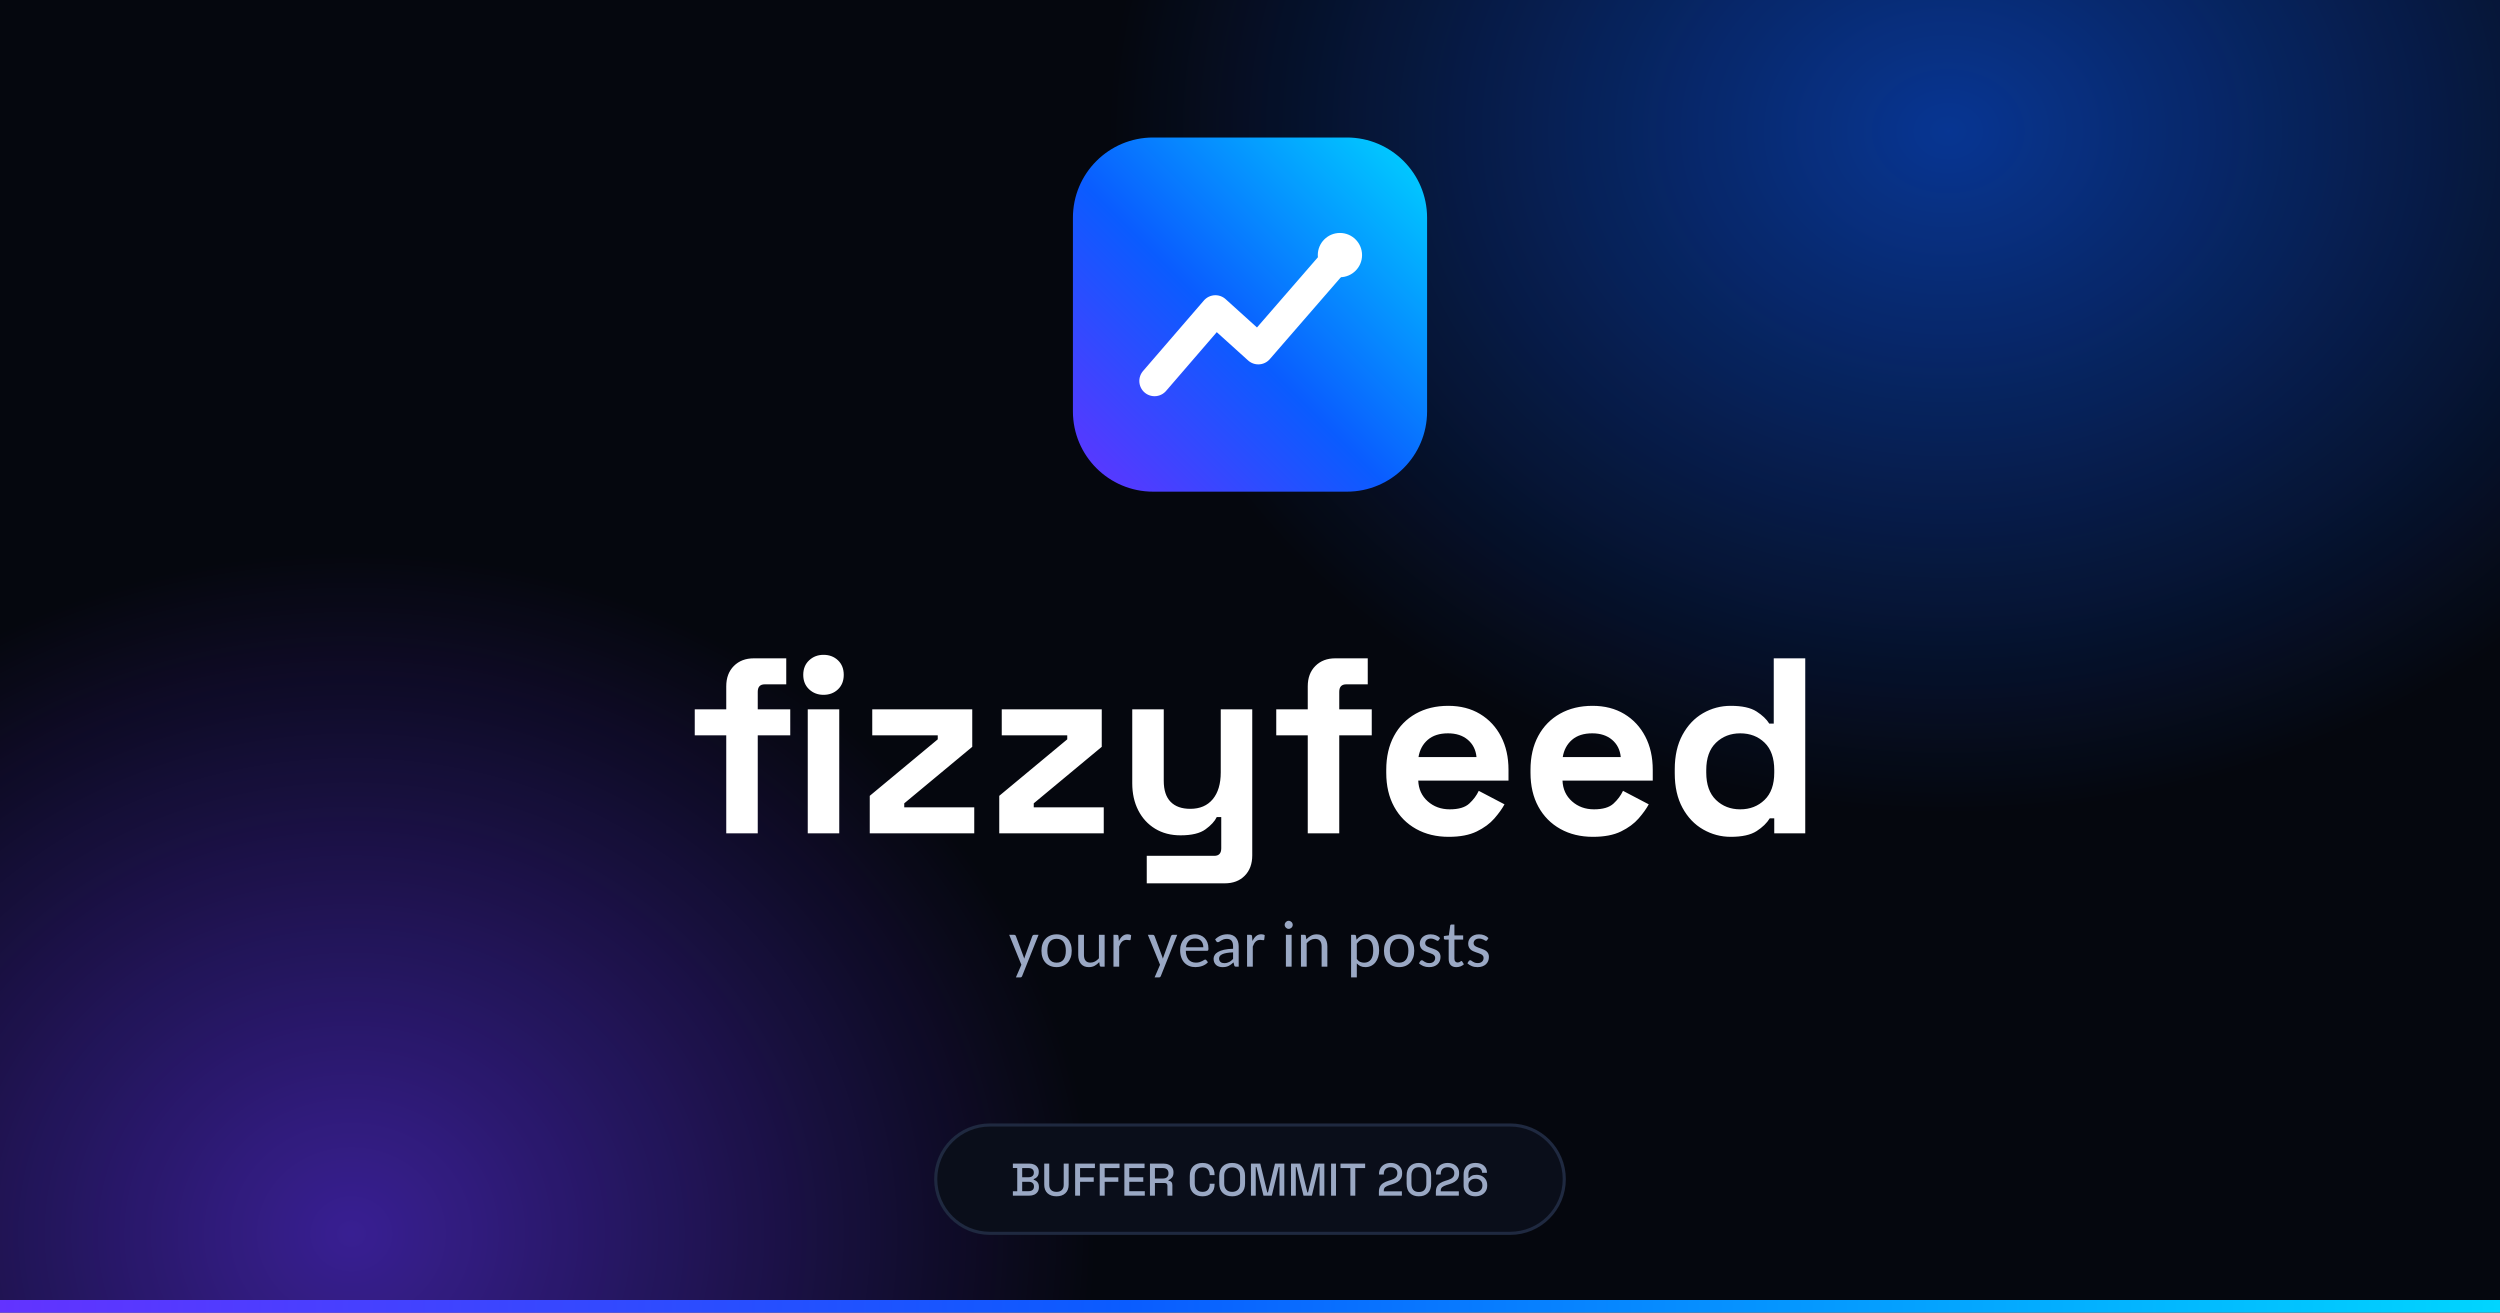
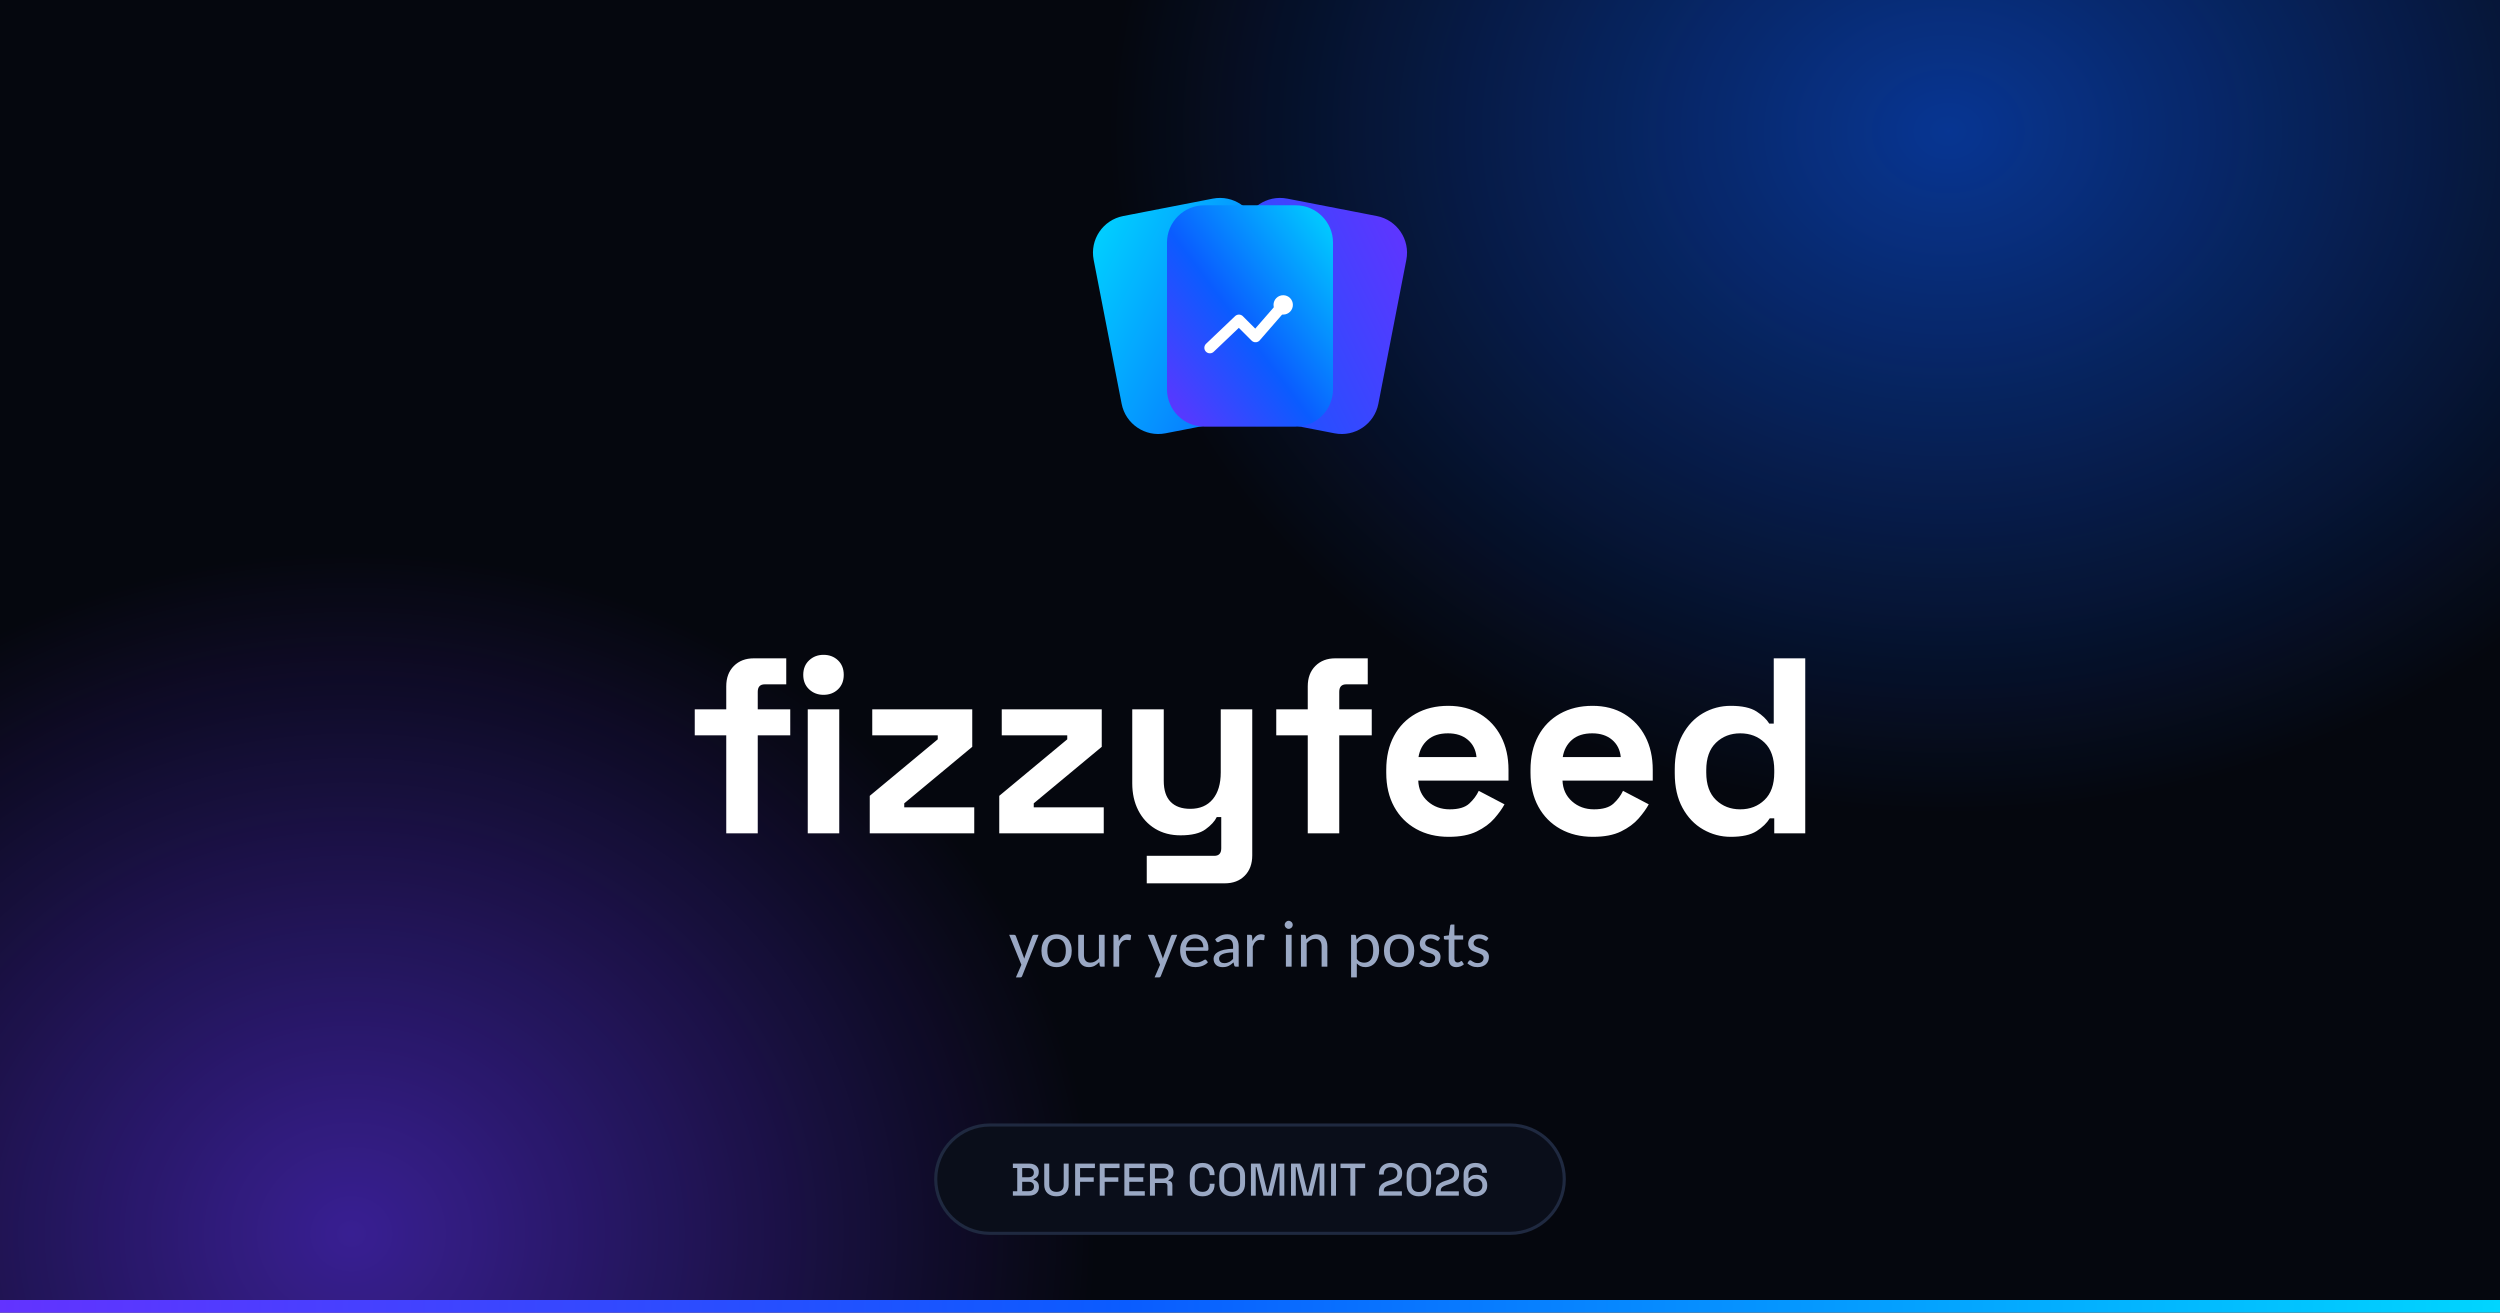
<svg xmlns="http://www.w3.org/2000/svg" viewBox="0 0 1200 630">
  <defs>
-     <linearGradient id="yl-bg" x1="0" y1="512" x2="512" y2="0" gradientUnits="userSpaceOnUse">
+     <linearGradient id="yl-left" x1="0" y1="0" x2="1" y2="1">
+       <stop offset="0" stop-color="#00D5FF" />
+       <stop offset="1" stop-color="#0A5CFF" />
+     </linearGradient>
+     <linearGradient id="yl-right" x1="1" y1="0" x2="0" y2="1">
+       <stop offset="0" stop-color="#6333FF" />
+       <stop offset="1" stop-color="#0A5CFF" />
+     </linearGradient>
+     <linearGradient id="yl-center" x1="0" y1="1" x2="1" y2="0">
      <stop offset="0" stop-color="#6333FF" />
      <stop offset="0.45" stop-color="#0A5CFF" />
      <stop offset="1" stop-color="#00D5FF" />
    </linearGradient>
    <radialGradient id="g-blue" cx="0.5" cy="0.5" r="0.5">
      <stop offset="0" stop-color="#0A5CFF" stop-opacity="0.55" />
      <stop offset="1" stop-color="#0A5CFF" stop-opacity="0" />
    </radialGradient>
    <radialGradient id="g-violet" cx="0.5" cy="0.5" r="0.5">
      <stop offset="0" stop-color="#6333FF" stop-opacity="0.55" />
      <stop offset="1" stop-color="#6333FF" stop-opacity="0" />
    </radialGradient>
    <linearGradient id="yl-bar" x1="0" y1="0" x2="1200" y2="0" gradientUnits="userSpaceOnUse">
      <stop offset="0" stop-color="#6333FF" />
      <stop offset="0.45" stop-color="#0A5CFF" />
      <stop offset="1" stop-color="#00D5FF" />
    </linearGradient>
  </defs>
  <rect x="0" y="0" width="1200" height="630" fill="#05070E" />
  <ellipse cx="936" cy="63" rx="408" ry="327.6" fill="url(#g-blue)" />
  <ellipse cx="168" cy="592.2" rx="360" ry="327.6" fill="url(#g-violet)" />
  <g transform="translate(515,66)">
    <g transform="scale(0.3320312)">
-       <rect x="0" y="0" width="512" height="512" rx="116" fill="url(#yl-bg)" />
-       <path d="M 118 352 L 206 250 L 268 306 L 386 170" fill="none" stroke="#FFFFFF" stroke-width="44" stroke-linecap="round" stroke-linejoin="round" />
-       <circle cx="386" cy="170" r="32" fill="#FFFFFF" />
+       <rect transform="translate(168,258) rotate(-11)" x="-120" y="-160" width="240" height="320" rx="54" fill="url(#yl-left)" />
+       <rect transform="translate(344,258) rotate(11)" x="-120" y="-160" width="240" height="320" rx="54" fill="url(#yl-right)" />
+       <rect x="136" y="98" width="240" height="320" rx="54" fill="url(#yl-center)" />
+       <path d="M 198 304 L 240 264 L 264 288 L 304 242" fill="none" stroke="#FFFFFF" stroke-width="16" stroke-linecap="round" stroke-linejoin="round" />
+       <circle cx="304" cy="242" r="14" fill="#FFFFFF" />
    </g>
  </g>
  <path d="M363.72 400L348.60 400L348.60 352.96L333.48 352.96L333.48 340.48L348.60 340.48L348.60 329.44Q348.60 323.32 352.26 319.66Q355.92 316 361.80 316L377.40 316L377.40 328.48L367.08 328.48Q363.72 328.48 363.72 332.08L363.72 340.48L379.32 340.48L379.32 352.96L363.72 352.96L363.72 400M402.84 400L387.72 400L387.72 340.48L402.84 340.48L402.84 400M395.28 333.52Q391.20 333.52 388.38 330.88Q385.56 328.24 385.56 323.92Q385.56 319.60 388.38 316.96Q391.20 314.32 395.28 314.32Q399.48 314.32 402.24 316.96Q405 319.60 405 323.92Q405 328.24 402.24 330.88Q399.48 333.52 395.28 333.52M467.64 400L417.48 400L417.48 382L450.12 354.88L450.12 352.96L418.68 352.96L418.68 340.48L466.68 340.48L466.68 358.48L434.04 385.60L434.04 387.52L467.64 387.52L467.64 400M529.80 400L479.64 400L479.64 382L512.28 354.88L512.28 352.96L480.84 352.96L480.84 340.48L528.84 340.48L528.84 358.48L496.20 385.60L496.20 387.52L529.80 387.52L529.80 400M587.88 424L550.44 424L550.44 410.80L582.84 410.80Q586.20 410.80 586.20 407.20L586.20 392.20L584.04 392.20Q582.60 395.20 578.64 398.08Q574.68 400.96 566.64 400.96Q559.68 400.96 554.46 397.78Q549.24 394.60 546.36 388.96Q543.48 383.32 543.48 376L543.48 340.48L558.60 340.48L558.60 374.80Q558.60 381.52 561.90 384.88Q565.20 388.24 571.32 388.24Q578.28 388.24 582.12 383.62Q585.96 379 585.96 370.72L585.96 340.48L601.08 340.48L601.08 410.56Q601.08 416.68 597.48 420.34Q593.88 424 587.88 424M642.84 400L627.72 400L627.72 352.96L612.60 352.96L612.60 340.48L627.72 340.48L627.72 329.44Q627.72 323.32 631.38 319.66Q635.04 316 640.92 316L656.52 316L656.52 328.48L646.20 328.48Q642.84 328.48 642.84 332.08L642.84 340.48L658.44 340.48L658.44 352.96L642.84 352.96L642.84 400M695.40 401.68Q686.52 401.68 679.74 397.90Q672.96 394.12 669.18 387.22Q665.40 380.32 665.40 370.96L665.40 369.52Q665.40 360.16 669.12 353.26Q672.84 346.36 679.56 342.58Q686.28 338.80 695.16 338.80Q703.92 338.80 710.40 342.70Q716.88 346.60 720.48 353.50Q724.08 360.40 724.08 369.52L724.08 374.68L680.76 374.68Q681 380.80 685.32 384.64Q689.64 388.48 695.88 388.48Q702.24 388.48 705.24 385.72Q708.24 382.96 709.80 379.60L722.16 386.08Q720.48 389.20 717.30 392.86Q714.12 396.52 708.84 399.10Q703.56 401.68 695.40 401.68M680.88 363.40L708.72 363.40Q708.24 358.24 704.58 355.12Q700.92 352 695.04 352Q688.92 352 685.32 355.12Q681.72 358.24 680.88 363.40M764.64 401.68Q755.76 401.68 748.98 397.90Q742.20 394.12 738.42 387.22Q734.64 380.32 734.64 370.96L734.64 369.52Q734.64 360.16 738.36 353.26Q742.08 346.36 748.80 342.58Q755.52 338.80 764.40 338.80Q773.16 338.80 779.64 342.70Q786.12 346.60 789.72 353.50Q793.32 360.40 793.32 369.52L793.32 374.68L750 374.68Q750.24 380.80 754.56 384.64Q758.88 388.48 765.12 388.48Q771.48 388.48 774.48 385.72Q777.48 382.96 779.04 379.60L791.40 386.08Q789.72 389.20 786.54 392.86Q783.36 396.52 778.08 399.10Q772.80 401.68 764.64 401.68M750.12 363.40L777.96 363.40Q777.48 358.24 773.82 355.12Q770.16 352 764.28 352Q758.16 352 754.56 355.12Q750.96 358.24 750.12 363.40M830.76 401.68Q823.68 401.68 817.50 398.14Q811.32 394.60 807.60 387.76Q803.88 380.92 803.88 371.20L803.88 369.28Q803.88 359.56 807.60 352.72Q811.32 345.88 817.44 342.34Q823.56 338.80 830.76 338.80Q838.92 338.80 843.12 341.50Q847.32 344.20 849.24 347.32L851.40 347.32L851.40 316L866.52 316L866.52 400L851.64 400L851.64 392.80L849.48 392.80Q847.44 396.16 843.18 398.92Q838.92 401.68 830.76 401.68M835.32 388.48Q842.28 388.48 846.96 383.98Q851.64 379.48 851.64 370.84L851.64 369.64Q851.64 361 847.02 356.50Q842.40 352 835.32 352Q828.36 352 823.68 356.50Q819 361 819 369.64L819 370.84Q819 379.48 823.68 383.98Q828.36 388.48 835.32 388.48" fill="#FFFFFF" />
  <path d="M498.51 448.72L490.63 468.50Q490.51 468.81 490.30 468.98Q490.09 469.16 489.68 469.16L487.63 469.16L490.26 463.09L484.41 448.72L486.79 448.72Q487.15 448.72 487.34 448.89Q487.52 449.06 487.62 449.28L491.18 458.84Q491.30 459.17 491.42 459.50Q491.54 459.83 491.62 460.16Q491.71 459.81 491.83 459.48Q491.95 459.14 492.07 458.81L495.52 449.28Q495.62 449.05 495.84 448.88Q496.05 448.72 496.32 448.72L498.51 448.72M507.18 448.48Q508.85 448.48 510.20 449.04Q511.54 449.59 512.48 450.62Q513.41 451.64 513.92 453.09Q514.43 454.55 514.43 456.34Q514.43 458.16 513.92 459.61Q513.41 461.06 512.48 462.09Q511.54 463.11 510.20 463.66Q508.85 464.22 507.18 464.22Q505.51 464.22 504.16 463.66Q502.80 463.11 501.86 462.09Q500.91 461.06 500.41 459.61Q499.90 458.16 499.90 456.34Q499.90 454.55 500.41 453.09Q500.91 451.64 501.86 450.62Q502.80 449.59 504.16 449.04Q505.51 448.48 507.18 448.48M507.18 462.08Q508.29 462.08 509.12 461.70Q509.95 461.31 510.50 460.58Q511.05 459.84 511.33 458.78Q511.60 457.72 511.60 456.36Q511.60 455 511.33 453.94Q511.05 452.88 510.50 452.14Q509.95 451.41 509.12 451.02Q508.29 450.63 507.18 450.63Q506.05 450.63 505.22 451.02Q504.38 451.41 503.83 452.14Q503.27 452.88 503 453.94Q502.73 455 502.73 456.36Q502.73 457.72 503 458.78Q503.27 459.84 503.83 460.58Q504.38 461.31 505.22 461.70Q506.05 462.08 507.18 462.08M517.55 448.72L520.30 448.72L520.30 458.45Q520.30 460.17 521.08 461.12Q521.85 462.06 523.43 462.06Q524.60 462.06 525.61 461.51Q526.62 460.95 527.48 459.98L527.48 448.72L530.23 448.72L530.23 464L528.57 464Q528.29 464 528.10 463.87Q527.91 463.73 527.88 463.44L527.63 461.81Q526.65 462.91 525.44 463.57Q524.23 464.23 522.63 464.23Q521.38 464.23 520.44 463.82Q519.49 463.41 518.85 462.65Q518.21 461.89 517.88 460.82Q517.55 459.75 517.55 458.45L517.55 448.72M537.21 464L534.46 464L534.46 448.72L536.04 448.72Q536.48 448.72 536.66 448.89Q536.84 449.06 536.87 449.47L537.05 451.72Q537.76 450.20 538.79 449.33Q539.82 448.45 541.27 448.45Q541.76 448.45 542.18 448.55Q542.60 448.66 542.95 448.89L542.73 450.92Q542.68 451.31 542.29 451.31Q542.07 451.31 541.67 451.23Q541.27 451.14 540.79 451.14Q540.09 451.14 539.55 451.35Q539.01 451.56 538.58 451.98Q538.15 452.39 537.82 452.98Q537.49 453.58 537.21 454.34L537.21 464M565.07 448.72L557.20 468.50Q557.07 468.81 556.86 468.98Q556.65 469.16 556.24 469.16L554.20 469.16L556.82 463.09L550.98 448.72L553.35 448.72Q553.71 448.72 553.90 448.89Q554.09 449.06 554.18 449.28L557.74 458.84Q557.87 459.17 557.98 459.50Q558.10 459.83 558.18 460.16Q558.27 459.81 558.39 459.48Q558.51 459.14 558.63 458.81L562.09 449.28Q562.18 449.05 562.40 448.88Q562.62 448.72 562.88 448.72L565.07 448.72M573.65 448.48Q575.02 448.48 576.20 448.94Q577.37 449.39 578.23 450.27Q579.09 451.14 579.57 452.41Q580.05 453.67 580.05 455.31Q580.05 455.95 579.91 456.16Q579.77 456.38 579.40 456.38L569.18 456.38Q569.21 457.81 569.57 458.88Q569.93 459.95 570.56 460.66Q571.20 461.36 572.07 461.71Q572.95 462.06 574.02 462.06Q575.02 462.06 575.76 461.84Q576.49 461.61 577.02 461.33Q577.54 461.05 577.90 460.82Q578.26 460.59 578.52 460.59Q578.70 460.59 578.82 460.66Q578.95 460.73 579.04 460.86L579.82 461.86Q579.30 462.47 578.61 462.91Q577.91 463.36 577.12 463.65Q576.32 463.94 575.47 464.08Q574.62 464.22 573.79 464.22Q572.20 464.22 570.85 463.69Q569.51 463.16 568.53 462.12Q567.55 461.08 567.01 459.55Q566.46 458.03 566.46 456.05Q566.46 454.45 566.95 453.07Q567.45 451.69 568.38 450.66Q569.30 449.64 570.64 449.06Q571.98 448.48 573.65 448.48M573.70 450.48Q571.77 450.48 570.66 451.61Q569.54 452.73 569.26 454.69L577.59 454.69Q577.59 453.77 577.32 452.99Q577.05 452.22 576.55 451.66Q576.05 451.11 575.33 450.80Q574.60 450.48 573.70 450.48M594.57 464L593.35 464Q592.95 464 592.73 463.88Q592.51 463.75 592.43 463.36L592.09 461.94Q591.49 462.48 590.92 462.91Q590.35 463.34 589.73 463.64Q589.10 463.94 588.38 464.09Q587.66 464.23 586.80 464.23Q585.91 464.23 585.14 463.99Q584.37 463.75 583.78 463.24Q583.20 462.73 582.86 461.98Q582.52 461.22 582.52 460.19Q582.52 459.28 583.02 458.45Q583.51 457.61 584.62 456.95Q585.73 456.30 587.51 455.88Q589.29 455.47 591.88 455.41L591.88 454.23Q591.88 452.45 591.13 451.55Q590.37 450.66 588.91 450.66Q587.95 450.66 587.28 450.91Q586.62 451.16 586.13 451.45Q585.65 451.75 585.30 452Q584.95 452.25 584.59 452.25Q584.30 452.25 584.10 452.11Q583.90 451.97 583.77 451.75L583.27 450.88Q584.54 449.66 586 449.05Q587.46 448.45 589.24 448.45Q590.52 448.45 591.52 448.87Q592.52 449.28 593.20 450.05Q593.87 450.81 594.22 451.88Q594.57 452.94 594.57 454.23L594.57 464M587.63 462.31Q588.32 462.31 588.90 462.17Q589.48 462.03 589.99 461.77Q590.51 461.52 590.97 461.13Q591.43 460.75 591.88 460.28L591.88 457.13Q590.05 457.20 588.77 457.43Q587.49 457.66 586.69 458.03Q585.88 458.41 585.52 458.91Q585.16 459.42 585.16 460.05Q585.16 460.64 585.36 461.07Q585.55 461.50 585.88 461.77Q586.21 462.05 586.66 462.18Q587.12 462.31 587.63 462.31M601.34 464L598.59 464L598.59 448.72L600.16 448.72Q600.60 448.72 600.78 448.89Q600.96 449.06 600.99 449.47L601.18 451.72Q601.88 450.20 602.91 449.33Q603.95 448.45 605.40 448.45Q605.88 448.45 606.30 448.55Q606.73 448.66 607.07 448.89L606.85 450.92Q606.80 451.31 606.41 451.31Q606.20 451.31 605.80 451.23Q605.40 451.14 604.91 451.14Q604.21 451.14 603.67 451.35Q603.13 451.56 602.70 451.98Q602.27 452.39 601.95 452.98Q601.62 453.58 601.34 454.34L601.34 464M616.65 464M617.23 448.72L619.98 448.72L619.98 464L617.23 464L617.23 448.72M620.51 443.94Q620.51 444.33 620.35 444.68Q620.20 445.03 619.92 445.29Q619.65 445.55 619.30 445.70Q618.95 445.86 618.55 445.86Q618.16 445.86 617.82 445.70Q617.48 445.55 617.22 445.29Q616.96 445.03 616.80 444.68Q616.65 444.33 616.65 443.94Q616.65 443.53 616.80 443.18Q616.96 442.83 617.22 442.56Q617.48 442.30 617.82 442.14Q618.16 441.98 618.55 441.98Q618.95 441.98 619.30 442.14Q619.65 442.30 619.92 442.56Q620.20 442.83 620.35 443.18Q620.51 443.53 620.51 443.94M627.21 464L624.46 464L624.46 448.72L626.10 448.72Q626.40 448.72 626.59 448.85Q626.77 448.98 626.80 449.28L627.04 450.91Q628.02 449.81 629.24 449.15Q630.46 448.48 632.05 448.48Q633.30 448.48 634.25 448.90Q635.20 449.31 635.84 450.07Q636.48 450.83 636.80 451.90Q637.13 452.97 637.13 454.27L637.13 464L634.38 464L634.38 454.27Q634.38 452.56 633.61 451.61Q632.84 450.66 631.26 450.66Q630.09 450.66 629.07 451.21Q628.05 451.77 627.21 452.75L627.21 464M651.27 469.16L648.52 469.16L648.52 448.72L650.16 448.72Q650.46 448.72 650.65 448.85Q650.84 448.98 650.87 449.28L651.13 451.06Q652.10 449.89 653.35 449.17Q654.60 448.45 656.23 448.45Q657.54 448.45 658.60 448.96Q659.66 449.47 660.41 450.45Q661.16 451.44 661.57 452.89Q661.98 454.34 661.98 456.25Q661.98 457.94 661.52 459.40Q661.07 460.86 660.22 461.93Q659.37 463 658.15 463.61Q656.93 464.22 655.40 464.22Q654.01 464.22 653.02 463.75Q652.04 463.28 651.27 462.44L651.27 469.16M655.32 450.66Q654.04 450.66 653.06 451.25Q652.09 451.84 651.27 452.94L651.27 460.31Q651.99 461.30 652.86 461.70Q653.73 462.09 654.79 462.09Q656.88 462.09 658.02 460.58Q659.15 459.06 659.15 456.25Q659.15 454.77 658.89 453.70Q658.63 452.64 658.14 451.96Q657.65 451.28 656.94 450.97Q656.23 450.66 655.32 450.66M671.59 448.48Q673.26 448.48 674.60 449.04Q675.95 449.59 676.88 450.62Q677.82 451.64 678.33 453.09Q678.84 454.55 678.84 456.34Q678.84 458.16 678.33 459.61Q677.82 461.06 676.88 462.09Q675.95 463.11 674.60 463.66Q673.26 464.22 671.59 464.22Q669.91 464.22 668.56 463.66Q667.21 463.11 666.27 462.09Q665.32 461.06 664.81 459.61Q664.30 458.16 664.30 456.34Q664.30 454.55 664.81 453.09Q665.32 451.64 666.27 450.62Q667.21 449.59 668.56 449.04Q669.91 448.48 671.59 448.48M671.59 462.08Q672.70 462.08 673.52 461.70Q674.35 461.31 674.91 460.58Q675.46 459.84 675.73 458.78Q676.01 457.72 676.01 456.36Q676.01 455 675.73 453.94Q675.46 452.88 674.91 452.14Q674.35 451.41 673.52 451.02Q672.70 450.63 671.59 450.63Q670.46 450.63 669.63 451.02Q668.79 451.41 668.23 452.14Q667.68 452.88 667.41 453.94Q667.13 455 667.13 456.36Q667.13 457.72 667.41 458.78Q667.68 459.84 668.23 460.58Q668.79 461.31 669.63 461.70Q670.46 462.08 671.59 462.08M691.23 450.27L690.62 451.25Q690.43 451.59 690.05 451.59Q689.82 451.59 689.55 451.42Q689.27 451.25 688.89 451.05Q688.51 450.86 687.98 450.69Q687.46 450.52 686.74 450.52Q686.13 450.52 685.65 450.69Q685.16 450.86 684.82 451.16Q684.48 451.45 684.29 451.85Q684.10 452.25 684.10 452.70Q684.10 453.30 684.41 453.69Q684.73 454.08 685.24 454.36Q685.76 454.64 686.42 454.87Q687.09 455.09 687.77 455.33Q688.46 455.56 689.13 455.88Q689.79 456.19 690.30 456.64Q690.82 457.09 691.13 457.74Q691.45 458.39 691.45 459.31Q691.45 460.38 691.09 461.27Q690.73 462.17 690.03 462.83Q689.34 463.48 688.31 463.86Q687.29 464.23 685.96 464.23Q684.45 464.23 683.20 463.72Q681.96 463.20 681.10 462.38L681.74 461.34Q681.87 461.14 682.04 461.03Q682.21 460.92 682.48 460.92Q682.76 460.92 683.04 461.13Q683.32 461.34 683.72 461.60Q684.12 461.86 684.68 462.07Q685.24 462.28 686.09 462.28Q686.80 462.28 687.33 462.08Q687.85 461.88 688.20 461.54Q688.54 461.20 688.71 460.75Q688.88 460.30 688.88 459.80Q688.88 459.17 688.56 458.76Q688.24 458.34 687.73 458.05Q687.21 457.77 686.55 457.55Q685.88 457.33 685.19 457.09Q684.49 456.84 683.83 456.54Q683.16 456.23 682.65 455.76Q682.13 455.28 681.81 454.59Q681.49 453.91 681.49 452.92Q681.49 452.03 681.84 451.23Q682.18 450.42 682.84 449.81Q683.49 449.20 684.46 448.84Q685.43 448.48 686.68 448.48Q688.10 448.48 689.26 448.95Q690.41 449.42 691.23 450.27M699.04 464.23Q697.27 464.23 696.32 463.22Q695.37 462.20 695.37 460.31L695.37 451L693.62 451Q693.38 451 693.22 450.84Q693.05 450.69 693.05 450.39L693.05 449.30L695.46 448.98L696.10 444.28Q696.13 444.05 696.30 443.91Q696.46 443.77 696.71 443.77L698.12 443.77L698.12 449L702.32 449L702.32 451L698.12 451L698.12 460.13Q698.12 461.06 698.55 461.53Q698.98 462 699.66 462Q700.07 462 700.36 461.89Q700.65 461.78 700.85 461.64Q701.05 461.50 701.20 461.39Q701.35 461.28 701.48 461.28Q701.62 461.28 701.70 461.34Q701.79 461.41 701.87 461.55L702.68 462.86Q701.98 463.52 701.02 463.88Q700.07 464.23 699.04 464.23M714.46 450.27L713.85 451.25Q713.66 451.59 713.29 451.59Q713.05 451.59 712.78 451.42Q712.51 451.25 712.13 451.05Q711.74 450.86 711.22 450.69Q710.70 450.52 709.98 450.52Q709.37 450.52 708.88 450.69Q708.40 450.86 708.05 451.16Q707.71 451.45 707.52 451.85Q707.34 452.25 707.34 452.70Q707.34 453.30 707.65 453.69Q707.96 454.08 708.48 454.36Q708.99 454.64 709.66 454.87Q710.32 455.09 711.01 455.33Q711.70 455.56 712.36 455.88Q713.02 456.19 713.54 456.64Q714.05 457.09 714.37 457.74Q714.68 458.39 714.68 459.31Q714.68 460.38 714.32 461.27Q713.96 462.17 713.27 462.83Q712.57 463.48 711.55 463.86Q710.52 464.23 709.20 464.23Q707.68 464.23 706.44 463.72Q705.20 463.20 704.34 462.38L704.98 461.34Q705.10 461.14 705.27 461.03Q705.45 460.92 705.71 460.92Q705.99 460.92 706.27 461.13Q706.55 461.34 706.95 461.60Q707.35 461.86 707.91 462.07Q708.48 462.28 709.32 462.28Q710.04 462.28 710.56 462.08Q711.09 461.88 711.43 461.54Q711.77 461.20 711.95 460.75Q712.12 460.30 712.12 459.80Q712.12 459.17 711.80 458.76Q711.48 458.34 710.96 458.05Q710.45 457.77 709.78 457.55Q709.12 457.33 708.42 457.09Q707.73 456.84 707.06 456.54Q706.40 456.23 705.88 455.76Q705.37 455.28 705.05 454.59Q704.73 453.91 704.73 452.92Q704.73 452.03 705.07 451.23Q705.41 450.42 706.07 449.81Q706.73 449.20 707.70 448.84Q708.66 448.48 709.91 448.48Q711.34 448.48 712.49 448.95Q713.65 449.42 714.46 450.27" fill="#9AA8C4" />
  <rect x="449.149" y="540" width="301.702" height="52" rx="26" fill="#0A0E1A" stroke="#1F2940" stroke-width="1.5" />
  <path d="M494.04 573.92L486.18 573.92L486.18 571.81L488.27 571.81L488.27 560.63L486.18 560.63L486.18 558.52L493.99 558.52Q495.38 558.52 496.41 558.99Q497.45 559.47 498.03 560.35Q498.61 561.23 498.61 562.39L498.61 562.61Q498.61 563.67 498.22 564.35Q497.82 565.03 497.25 565.42Q496.68 565.80 496.19 565.93L496.19 566.29Q496.70 566.42 497.28 566.79Q497.87 567.17 498.27 567.86Q498.68 568.55 498.68 569.65L498.68 569.87Q498.68 571.15 498.08 572.05Q497.49 572.95 496.44 573.44Q495.38 573.92 494.04 573.92M490.65 560.68L490.65 565.08L493.75 565.08Q494.87 565.08 495.56 564.51Q496.24 563.95 496.24 562.99L496.24 562.77Q496.24 561.80 495.57 561.24Q494.89 560.68 493.75 560.68L490.65 560.68M490.65 567.25L490.65 571.76L493.75 571.76Q494.94 571.76 495.62 571.19Q496.30 570.62 496.30 569.61L496.30 569.41Q496.30 568.40 495.63 567.83Q494.96 567.25 493.75 567.25L490.65 567.25M507.11 574.23Q504.38 574.23 502.80 572.76Q501.23 571.30 501.23 568.64L501.23 558.52L503.63 558.52L503.63 568.71Q503.63 570.33 504.53 571.21Q505.43 572.09 507.11 572.09Q508.78 572.09 509.68 571.21Q510.58 570.33 510.58 568.71L510.58 558.52L512.96 558.52L512.96 568.64Q512.96 571.30 511.38 572.76Q509.81 574.23 507.11 574.23M518.43 573.92L516.06 573.92L516.06 558.52L525.56 558.52L525.56 560.68L518.43 560.68L518.43 565.12L524.99 565.12L524.99 567.28L518.43 567.28L518.43 573.92M530.25 573.92L527.87 573.92L527.87 558.52L537.38 558.52L537.38 560.68L530.25 560.68L530.25 565.12L536.80 565.12L536.80 567.28L530.25 567.28L530.25 573.92M549.50 573.92L539.69 573.92L539.69 558.52L549.39 558.52L549.39 560.68L542.06 560.68L542.06 565.10L548.77 565.10L548.77 567.25L542.06 567.25L542.06 571.76L549.50 571.76L549.50 573.92M554.36 573.92L551.98 573.92L551.98 558.52L558.45 558.52Q559.88 558.52 560.96 559.03Q562.04 559.53 562.65 560.44Q563.27 561.36 563.27 562.63L563.27 562.88Q563.27 564.33 562.58 565.20Q561.88 566.07 560.89 566.42L560.89 566.77Q561.73 566.81 562.24 567.34Q562.74 567.87 562.74 568.82L562.74 573.92L560.37 573.92L560.37 569.15Q560.37 568.55 560.05 568.20Q559.73 567.85 559.05 567.85L554.36 567.85L554.36 573.92M554.36 560.68L554.36 565.69L558.19 565.69Q559.46 565.69 560.17 565.05Q560.87 564.42 560.87 563.27L560.87 563.10Q560.87 561.97 560.18 561.32Q559.49 560.68 558.19 560.68L554.36 560.68M577.22 574.23Q574.40 574.23 572.75 572.63Q571.10 571.04 571.10 568.02L571.10 564.42Q571.10 561.40 572.75 559.81Q574.40 558.21 577.22 558.21Q579.99 558.21 581.50 559.75Q583 561.29 583 563.95L583 564.06L580.65 564.06L580.65 563.89Q580.65 562.33 579.80 561.34Q578.96 560.35 577.22 560.35Q575.46 560.35 574.47 561.41Q573.48 562.48 573.48 564.37L573.48 568.07Q573.48 569.96 574.47 571.03Q575.46 572.09 577.22 572.09Q578.96 572.09 579.80 571.10Q580.65 570.11 580.65 568.55L580.65 568.18L583 568.18L583 568.49Q583 571.15 581.50 572.69Q579.99 574.23 577.22 574.23M591.43 574.23Q588.59 574.23 586.92 572.63Q585.25 571.04 585.25 568.02L585.25 564.42Q585.25 561.40 586.92 559.81Q588.59 558.21 591.43 558.21Q594.27 558.21 595.95 559.81Q597.63 561.40 597.63 564.42L597.63 568.02Q597.63 571.04 595.95 572.63Q594.27 574.23 591.43 574.23M591.43 572.09Q593.23 572.09 594.24 571.03Q595.24 569.96 595.24 568.11L595.24 564.33Q595.24 562.48 594.24 561.41Q593.23 560.35 591.43 560.35Q589.63 560.35 588.63 561.41Q587.62 562.48 587.62 564.33L587.62 568.11Q587.62 569.96 588.63 571.03Q589.63 572.09 591.43 572.09M602.76 573.92L600.45 573.92L600.45 558.52L604.92 558.52L608.28 572.34L608.63 572.34L612 558.52L616.47 558.52L616.47 573.92L614.16 573.92L614.16 560.19L613.80 560.19L610.46 573.92L606.46 573.92L603.11 560.19L602.76 560.19L602.76 573.92M621.99 573.92L619.68 573.92L619.68 558.52L624.14 558.52L627.51 572.34L627.86 572.34L631.23 558.52L635.69 558.52L635.69 573.92L633.38 573.92L633.38 560.19L633.03 560.19L629.69 573.92L625.68 573.92L622.34 560.19L621.99 560.19L621.99 573.92M641.28 573.92L638.91 573.92L638.91 558.52L641.28 558.52L641.28 573.92M650.54 573.92L648.17 573.92L648.17 560.68L643.44 560.68L643.44 558.52L655.27 558.52L655.27 560.68L650.54 560.68L650.54 573.92M672.90 573.92L661.87 573.92L661.87 572.18Q661.87 570.58 662.41 569.54Q662.95 568.51 663.99 567.86Q665.02 567.21 666.47 566.77L667.81 566.35Q669.16 565.93 669.94 565.17Q670.72 564.42 670.72 563.12L670.72 563.03Q670.72 561.78 669.84 561.03Q668.96 560.28 667.53 560.28Q666.05 560.28 665.14 561.07Q664.23 561.86 664.23 563.40L664.23 563.76L661.94 563.76L661.94 563.43Q661.94 561.78 662.68 560.61Q663.41 559.44 664.68 558.83Q665.94 558.21 667.53 558.21Q669.11 558.21 670.36 558.81Q671.60 559.40 672.31 560.48Q673.03 561.56 673.03 562.99L673.03 563.21Q673.03 564.70 672.43 565.69Q671.84 566.68 670.80 567.33Q669.75 567.98 668.39 568.40L667.09 568.79Q665.55 569.28 664.88 569.86Q664.21 570.44 664.21 571.63L664.21 571.85L672.90 571.85L672.90 573.92M681.06 574.23Q678.37 574.23 676.78 572.70Q675.18 571.17 675.18 568.09L675.18 564.35Q675.18 561.34 676.78 559.77Q678.37 558.21 681.06 558.21Q683.74 558.21 685.35 559.77Q686.95 561.34 686.95 564.35L686.95 568.09Q686.95 571.17 685.35 572.70Q683.74 574.23 681.06 574.23M681.06 572.16Q682.88 572.16 683.76 571.12Q684.64 570.07 684.64 568.18L684.64 564.22Q684.64 562.33 683.70 561.30Q682.75 560.28 681.06 560.28Q679.34 560.28 678.42 561.31Q677.49 562.35 677.49 564.22L677.49 568.18Q677.49 570.11 678.39 571.14Q679.28 572.16 681.06 572.16M700.24 573.92L689.22 573.92L689.22 572.18Q689.22 570.58 689.76 569.54Q690.30 568.51 691.33 567.86Q692.37 567.21 693.82 566.77L695.16 566.35Q696.50 565.93 697.28 565.17Q698.06 564.42 698.06 563.12L698.06 563.03Q698.06 561.78 697.18 561.03Q696.30 560.28 694.87 560.28Q693.40 560.28 692.49 561.07Q691.57 561.86 691.57 563.40L691.57 563.76L689.29 563.76L689.29 563.43Q689.29 561.78 690.02 560.61Q690.76 559.44 692.03 558.83Q693.29 558.21 694.87 558.21Q696.46 558.21 697.70 558.81Q698.94 559.40 699.66 560.48Q700.37 561.56 700.37 562.99L700.37 563.21Q700.37 564.70 699.78 565.69Q699.19 566.68 698.14 567.33Q697.10 567.98 695.73 568.40L694.43 568.79Q692.89 569.28 692.22 569.86Q691.55 570.44 691.55 571.63L691.55 571.85L700.24 571.85L700.24 573.92M708.16 574.23Q706.49 574.23 705.21 573.58Q703.94 572.93 703.23 571.77Q702.53 570.62 702.53 569.06L702.53 563.73Q702.53 561.93 703.25 560.70Q703.96 559.47 705.26 558.84Q706.56 558.21 708.27 558.21Q710.82 558.21 712.29 559.51Q713.75 560.81 713.75 562.94L711.42 562.94Q711.42 561.80 710.65 561.04Q709.88 560.28 708.27 560.28Q706.62 560.28 705.73 561.16Q704.84 562.04 704.84 563.56L704.84 565.41L705.19 565.41Q705.57 564.86 706.41 564.38Q707.26 563.91 708.82 563.91Q710.19 563.91 711.33 564.50Q712.47 565.10 713.17 566.21Q713.86 567.32 713.86 568.86L713.86 569.12Q713.86 570.66 713.13 571.81Q712.41 572.95 711.12 573.59Q709.83 574.23 708.16 574.23M708.18 572.16Q709.72 572.16 710.64 571.33Q711.55 570.51 711.55 569.08L711.55 568.90Q711.55 567.47 710.63 566.63Q709.70 565.78 708.18 565.78Q706.69 565.78 705.76 566.63Q704.84 567.47 704.84 568.90L704.84 569.08Q704.84 570.51 705.75 571.33Q706.67 572.16 708.18 572.16" fill="#9AA8C4" />
  <rect x="0" y="624" width="1200" height="6" fill="url(#yl-bar)" />
</svg>
